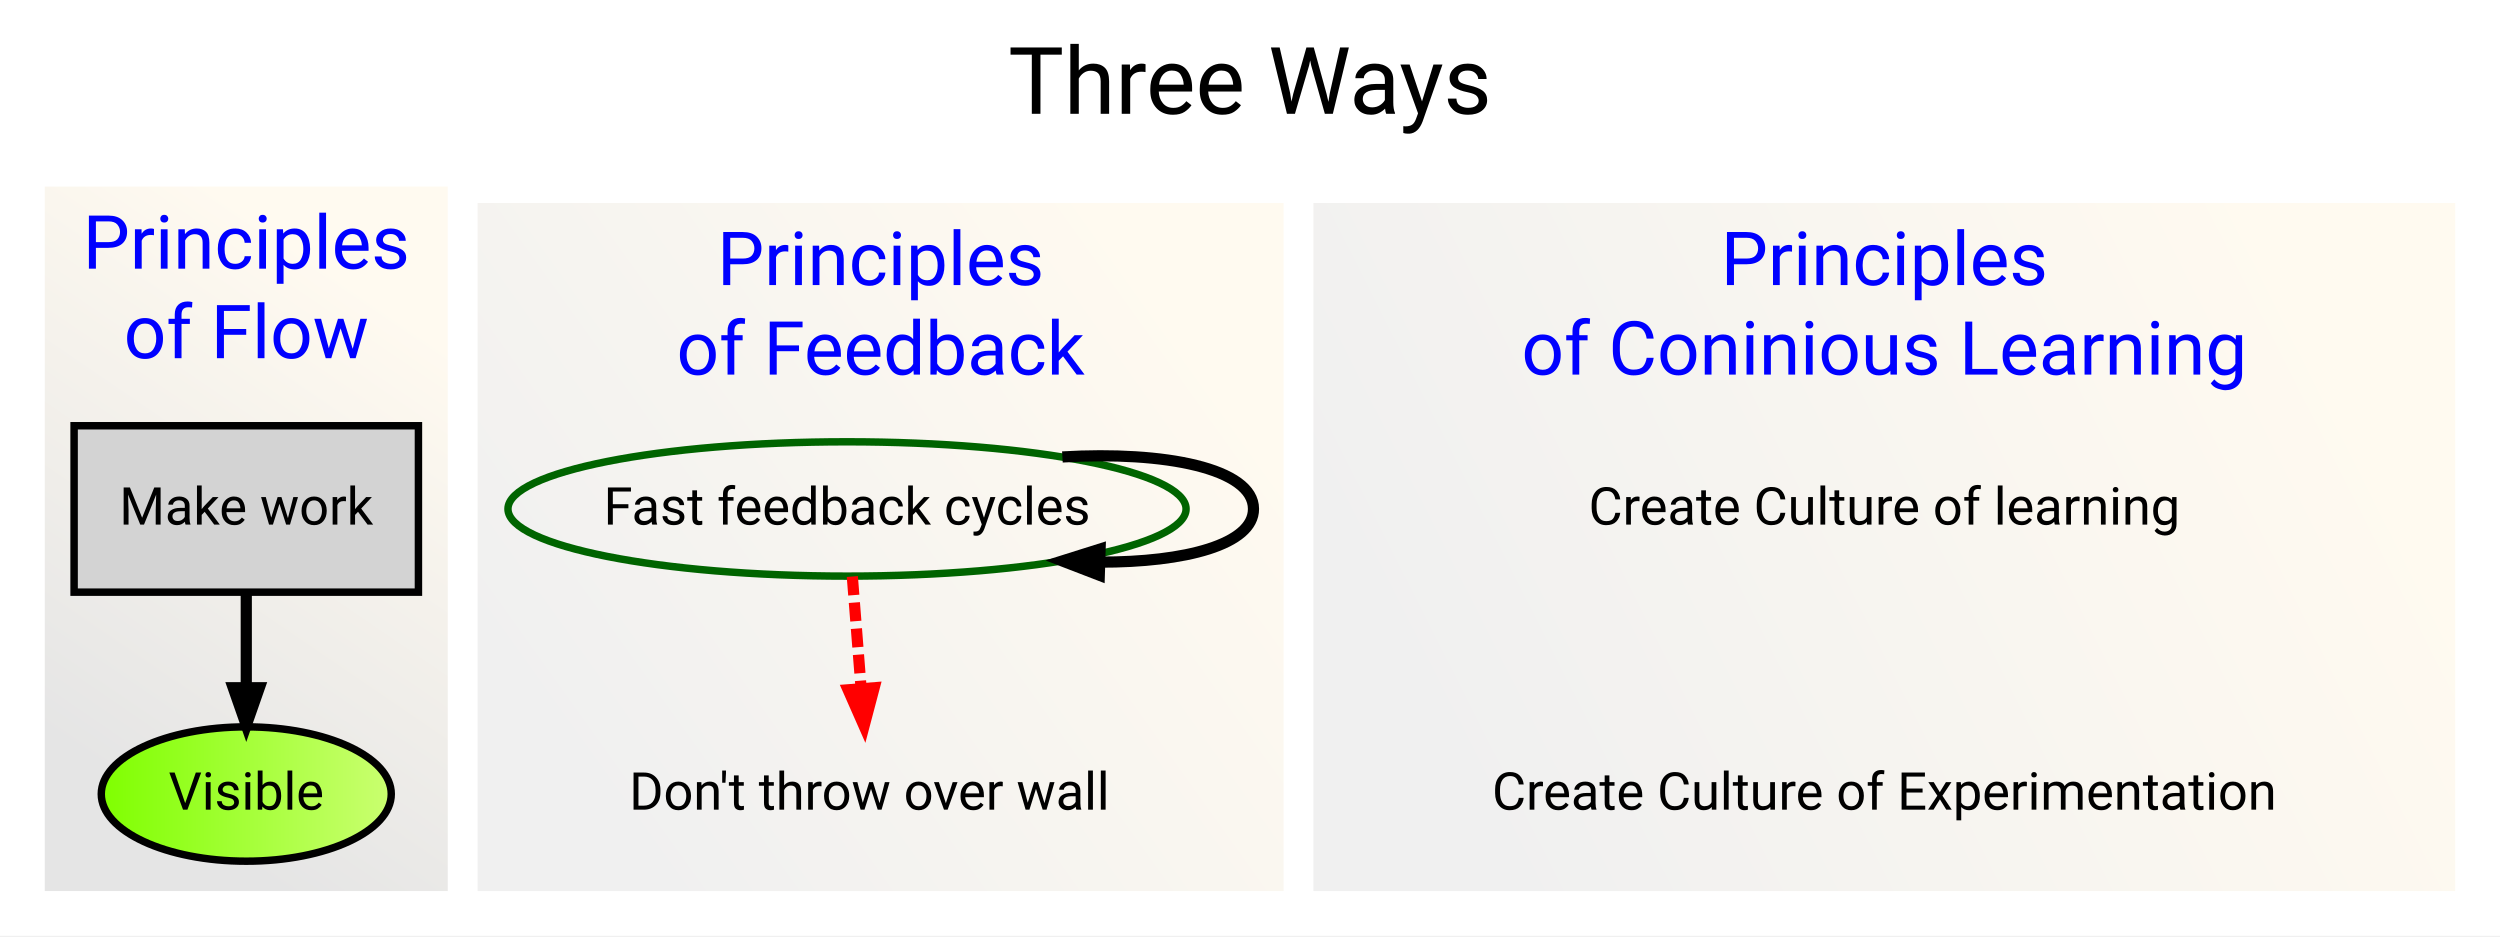
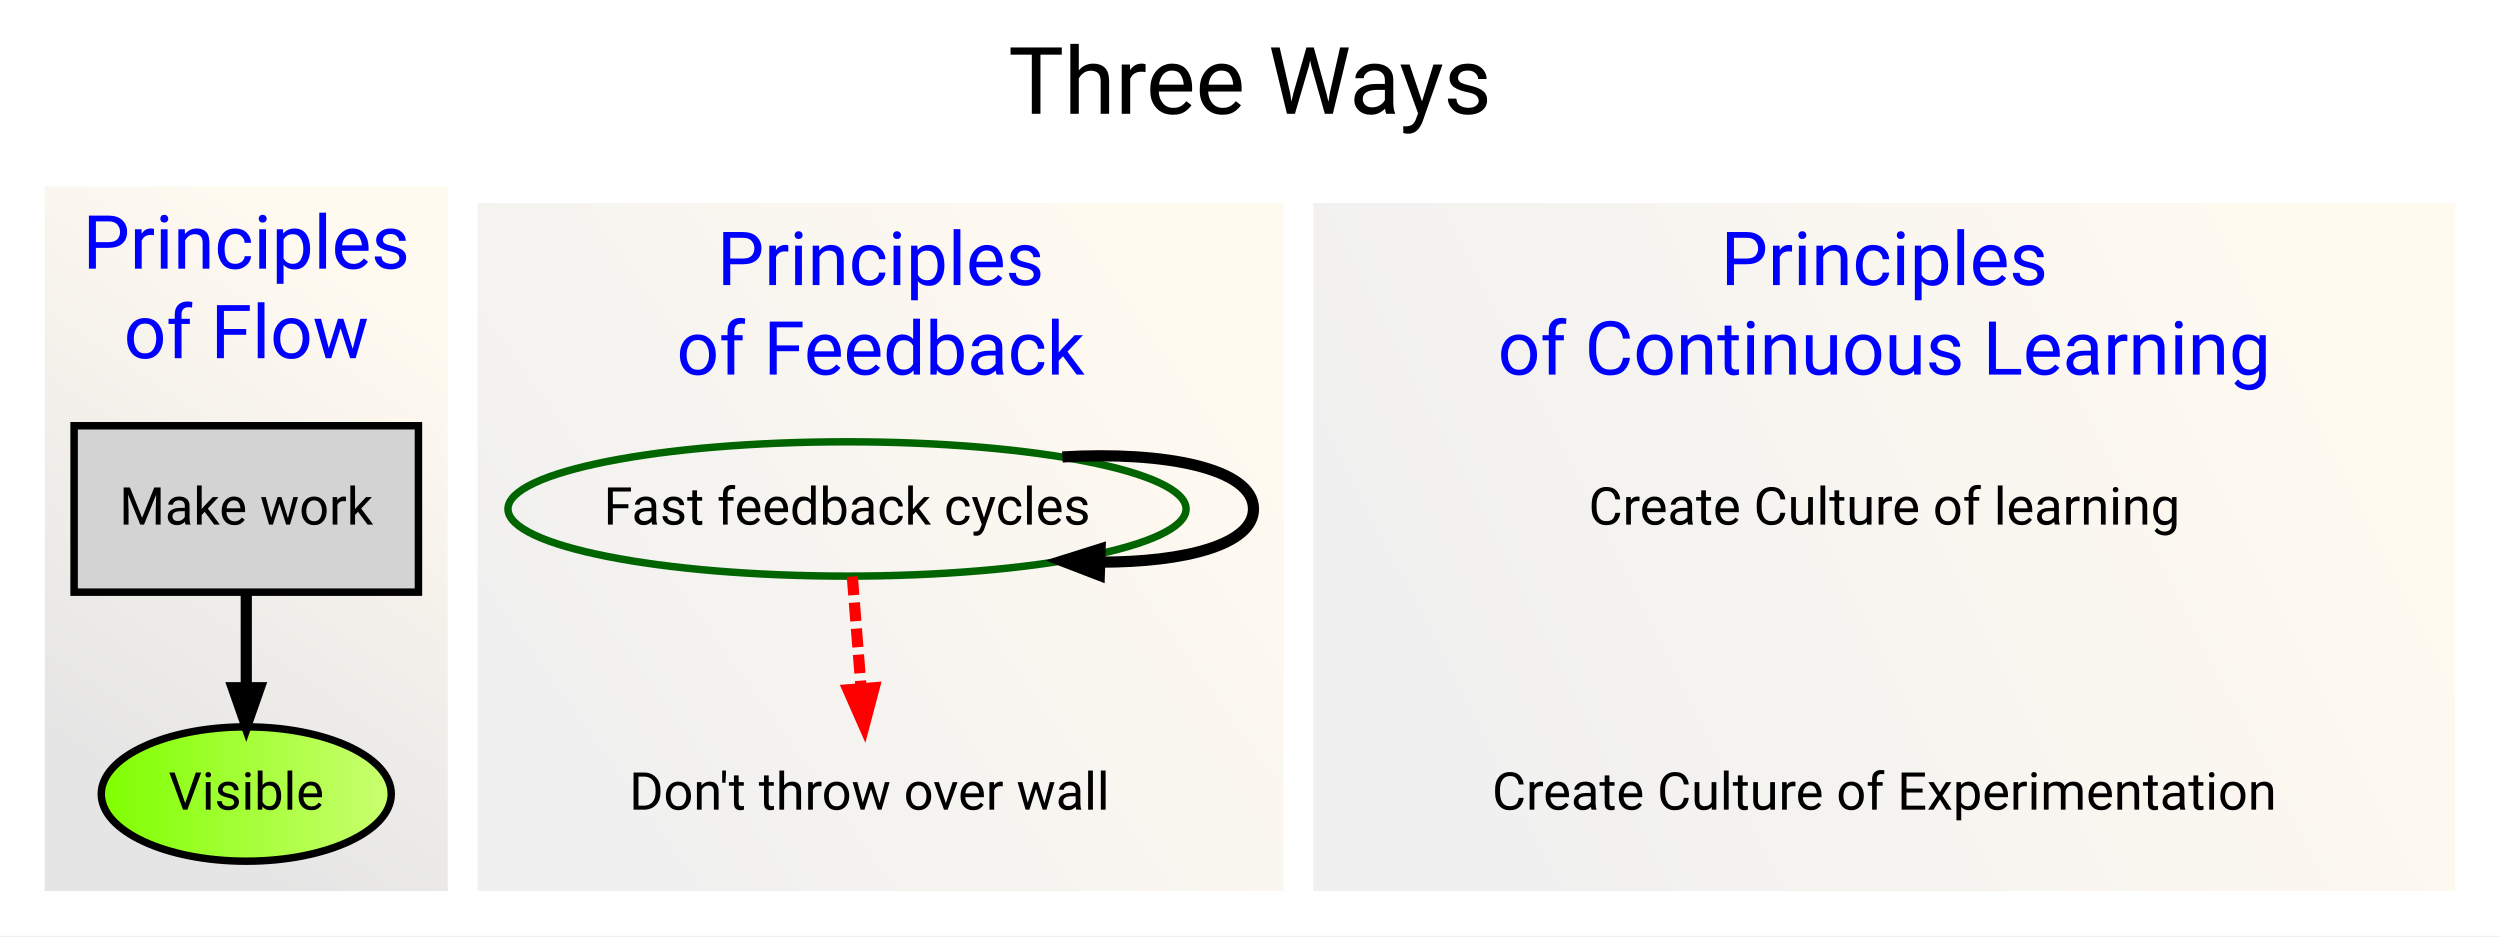
<svg xmlns="http://www.w3.org/2000/svg" width="670pt" height="251pt" viewBox="0 0 670 251">
  <g id="graph0" class="graph" transform="scale(1 1) rotate(0) translate(4 246.8)">
    <polygon fill="#ffffff" stroke="transparent" points="-4,4 -4,-246.8 666,-246.8 666,4 -4,4" />
    <text text-anchor="middle" x="331" y="-216.3" font-family="comfortaa,Roboto" font-size="25.00" fill="#000000">Three Ways</text>
    <g id="clust1" class="cluster">
      <defs>
        <linearGradient id="l_0" gradientUnits="userSpaceOnUse" x1="20.634" y1="-41.721" x2="103.366" y2="-163.079">
          <stop offset="0" style="stop-color:#e5e5e5;stop-opacity:1.;" />
          <stop offset="1" style="stop-color:#fffaf0;stop-opacity:1.;" />
        </linearGradient>
      </defs>
      <polygon fill="url(#l_0)" stroke="transparent" points="8,-8 8,-196.8 116,-196.8 116,-8 8,-8" />
      <text text-anchor="middle" x="62" y="-174.8" font-family="comfortaa,Roboto" font-size="20.00" fill="#0000ff">Principles</text>
      <text text-anchor="middle" x="62" y="-150.8" font-family="comfortaa,Roboto" font-size="20.00" fill="#0000ff"> of Flow</text>
    </g>
    <g id="clust2" class="cluster">
      <defs>
        <linearGradient id="l_1" gradientUnits="userSpaceOnUse" x1="149.267" y1="-40.935" x2="314.733" y2="-159.465">
          <stop offset="0" style="stop-color:#f0f0f0;stop-opacity:1.;" />
          <stop offset="1" style="stop-color:#fffaf0;stop-opacity:1.;" />
        </linearGradient>
      </defs>
      <polygon fill="url(#l_1)" stroke="transparent" points="124,-8 124,-192.4 340,-192.4 340,-8 124,-8" />
      <text text-anchor="middle" x="232" y="-170.4" font-family="comfortaa,Roboto" font-size="20.00" fill="#0000ff">Principles</text>
      <text text-anchor="middle" x="232" y="-146.4" font-family="comfortaa,Roboto" font-size="20.00" fill="#0000ff"> of Feedback</text>
    </g>
    <g id="clust3" class="cluster">
      <defs>
        <linearGradient id="l_2" gradientUnits="userSpaceOnUse" x1="383.795" y1="-40.935" x2="618.205" y2="-159.465">
          <stop offset="0" style="stop-color:#f0f0f0;stop-opacity:1.;" />
          <stop offset="1" style="stop-color:#fffaf0;stop-opacity:1.;" />
        </linearGradient>
      </defs>
      <polygon fill="url(#l_2)" stroke="transparent" points="348,-8 348,-192.4 654,-192.4 654,-8 348,-8" />
      <text text-anchor="middle" x="501" y="-170.4" font-family="comfortaa,Roboto" font-size="20.00" fill="#0000ff">Principles</text>
-       <text text-anchor="middle" x="501" y="-146.4" font-family="comfortaa,Roboto" font-size="20.00" fill="#0000ff"> of Coninious Learning</text>
+       <text text-anchor="middle" x="501" y="-146.4" font-family="comfortaa,Roboto" font-size="20.00" fill="#0000ff"> of Continuous Learning</text>
    </g>
    <g id="node1" class="node">
      <polygon fill="#d3d3d3" stroke="#000000" stroke-width="2" points="108.141,-132.7 15.859,-132.7 15.859,-88.1 108.141,-88.1 108.141,-132.7" />
      <text text-anchor="middle" x="62" y="-106.2" font-family="comfortaa,Roboto,Arial,sans-serif" font-size="14.00" fill="#000000">Make work</text>
    </g>
    <g id="node2" class="node">
      <defs>
        <linearGradient id="l_3" gradientUnits="userSpaceOnUse" x1="23.141" y1="-34" x2="100.859" y2="-34">
          <stop offset="0" style="stop-color:#7fff00;stop-opacity:1.;" />
          <stop offset="1" style="stop-color:#caff70;stop-opacity:1.;" />
        </linearGradient>
      </defs>
      <ellipse fill="url(#l_3)" stroke="#000000" stroke-width="2" cx="62" cy="-34" rx="38.859" ry="18" />
      <text text-anchor="middle" x="62" y="-29.8" font-family="comfortaa,Roboto,Arial,sans-serif" font-size="14.00" fill="#000000">Visible</text>
    </g>
    <g id="edge1" class="edge">
      <path fill="none" stroke="#000000" stroke-width="3" d="M62,-87.891C62,-79.968 62,-70.955 62,-62.598" />
      <polygon fill="#000000" stroke="#000000" stroke-width="3" points="65.5,-62.494 62,-52.494 58.5,-62.494 65.5,-62.494" />
    </g>
    <g id="node3" class="node">
      <ellipse fill="none" stroke="#006400" stroke-width="2" cx="223" cy="-110.4" rx="90.868" ry="18" />
      <text text-anchor="middle" x="223" y="-106.2" font-family="comfortaa,Roboto,Arial,sans-serif" font-size="14.00" fill="#000000">Fast feedback cycles</text>
    </g>
    <g id="edge3" class="edge">
      <path fill="none" stroke="#000000" stroke-width="3" d="M280.722,-124.336C307.988,-125.956 331.934,-121.31 331.934,-110.4 331.934,-100.854 313.601,-96.104 290.751,-96.15" />
      <polygon fill="#000000" stroke="#000000" stroke-width="3" points="290.608,-92.653 280.722,-96.464 290.827,-99.65 290.608,-92.653" />
    </g>
    <g id="node4" class="node">
      <ellipse fill="none" stroke="transparent" stroke-width="2" cx="229" cy="-34" rx="97.233" ry="18" />
      <text text-anchor="middle" x="229" y="-29.8" font-family="comfortaa,Roboto,Arial,sans-serif" font-size="14.00" fill="#000000">Don't throw over wall</text>
    </g>
    <g id="edge2" class="edge">
      <path fill="none" stroke="#ff0000" stroke-width="3" stroke-dasharray="5,2" d="M224.422,-92.294C225.127,-83.321 225.994,-72.279 226.783,-62.228" />
      <polygon fill="#ff0000" stroke="#ff0000" stroke-width="3" points="230.274,-62.484 227.567,-52.24 223.295,-61.936 230.274,-62.484" />
    </g>
    <g id="node5" class="node">
      <ellipse fill="transparent" stroke="transparent" stroke-width="2" cx="501" cy="-110.4" rx="112.257" ry="18" />
      <text text-anchor="middle" x="501" y="-106.2" font-family="comfortaa,Roboto,Arial,sans-serif" font-size="14.00" fill="#000000">Create Culture of learning</text>
    </g>
    <g id="node6" class="node">
      <ellipse fill="transparent" stroke="transparent" stroke-width="2" cx="501" cy="-34" rx="144.702" ry="18" />
      <text text-anchor="middle" x="501" y="-29.8" font-family="comfortaa,Roboto,Arial,sans-serif" font-size="14.00" fill="#000000">Create Culture of Experimentation</text>
    </g>
    <g id="edge4" class="edge">
      <path fill="none" stroke="transparent" stroke-width="3" d="M501,-92.294C501,-83.415 501,-72.511 501,-62.546" />
      <polygon fill="transparent" stroke="transparent" stroke-width="3" points="504.5,-62.24 501,-52.24 497.5,-62.241 504.5,-62.24" />
    </g>
  </g>
</svg>
